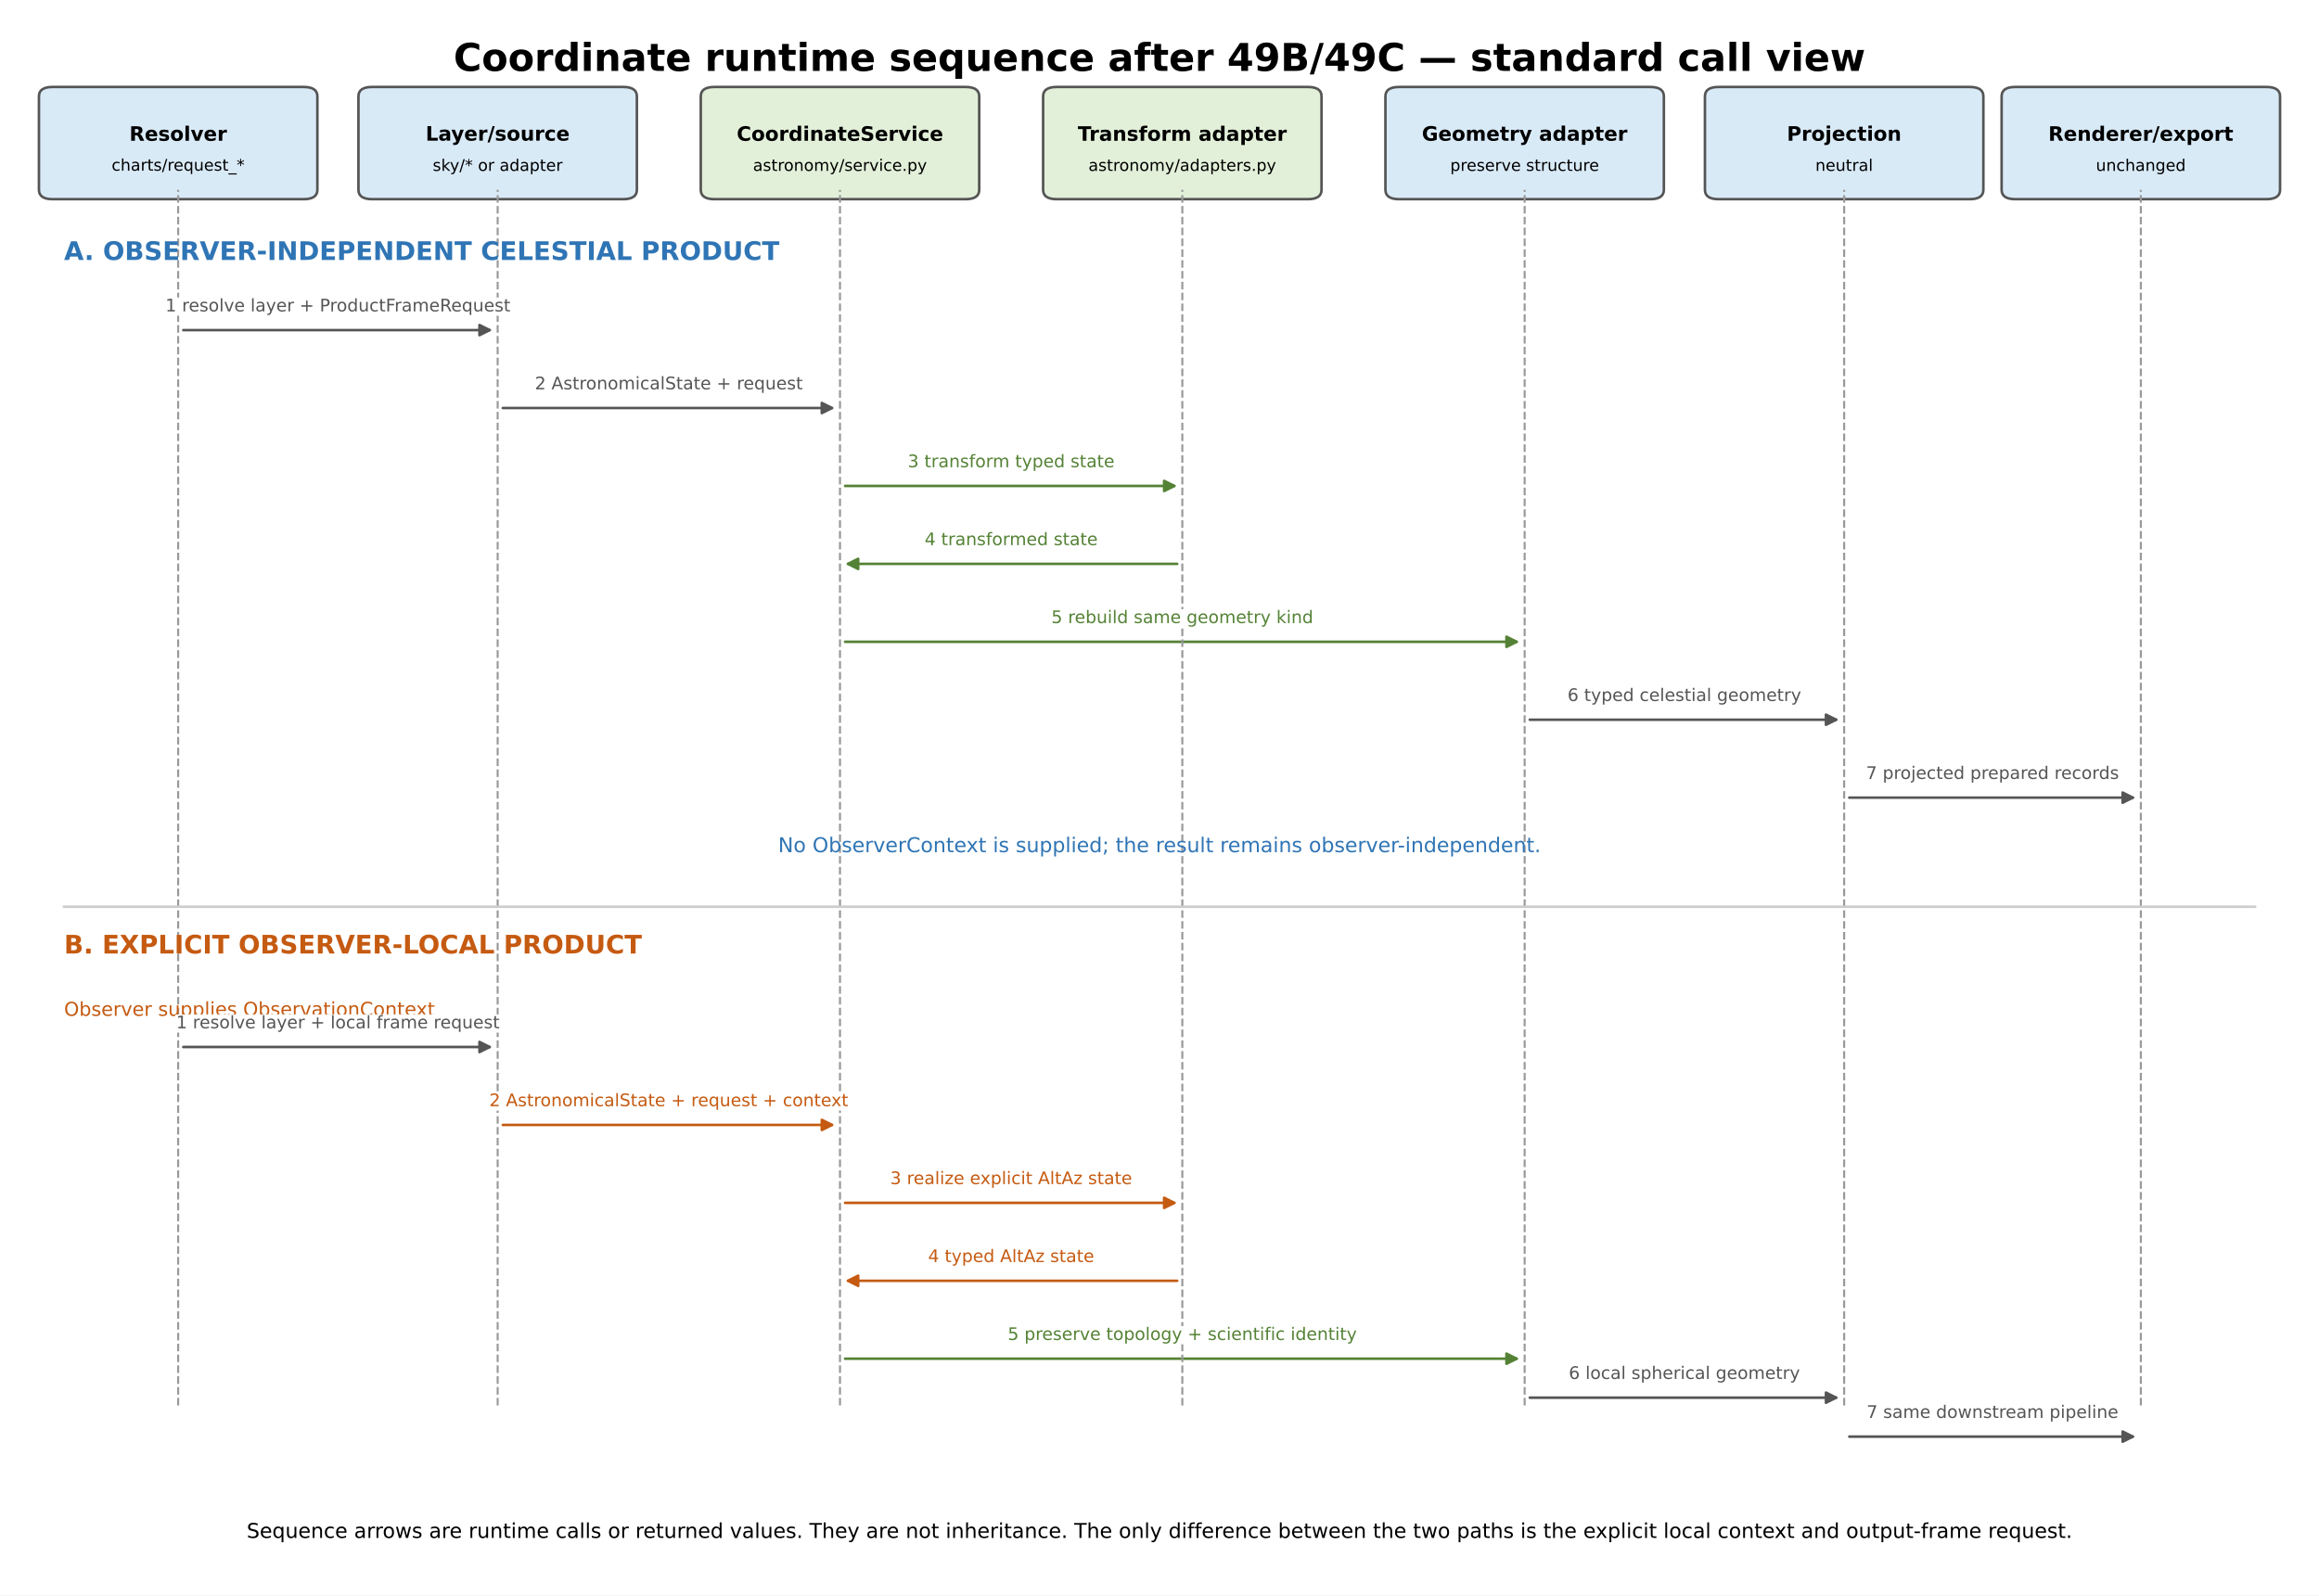
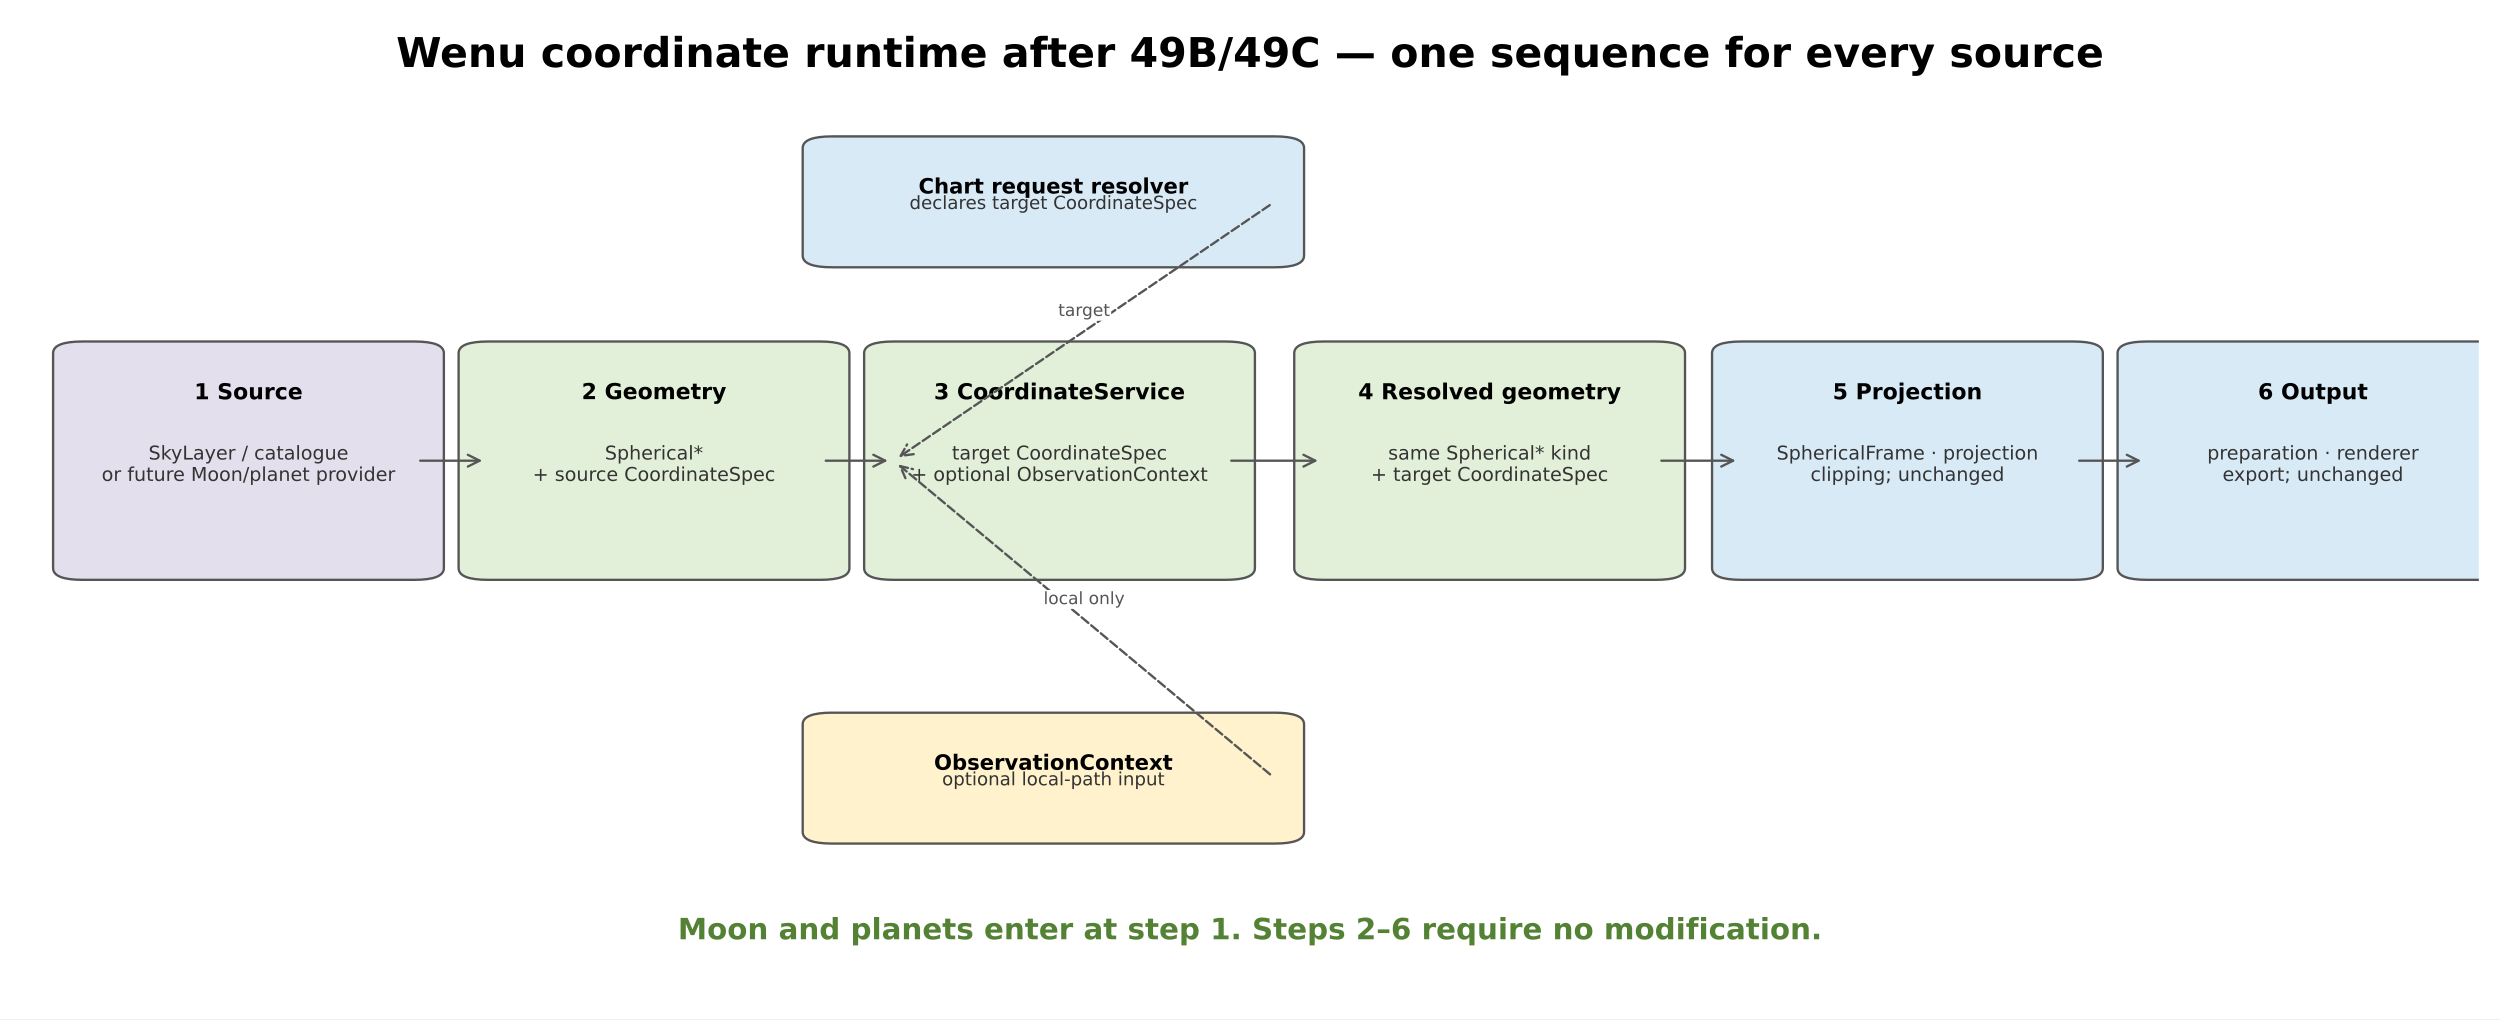
- <svg xmlns="http://www.w3.org/2000/svg" width="907.2pt" height="624.24pt" viewBox="0 0 907.2 624.24" version="1.1">
+ <svg xmlns="http://www.w3.org/2000/svg" width="851.4pt" height="347.04pt" viewBox="0 0 851.4 347.04" version="1.1">
  <defs>
    <style type="text/css">*{stroke-linejoin: round; stroke-linecap: butt}</style>
  </defs>
  <g id="figure_1">
    <g id="patch_1">
-       <path d="M 0 624.24 L 907.2 624.24 L 907.2 0 L 0 0 z " style="fill: #ffffff" />
+       <path d="M 0 347.04  L 851.4 347.04  L 851.4 -0  L 0 -0  z " style="fill: #ffffff" />
    </g>
    <g id="axes_1">
      <g id="patch_2">
-         <path d="M 20.592 77.941 L 118.8 77.941 Q 124.157 77.941 124.157 74.282 L 124.157 37.692 Q 124.157 34.033 118.8 34.033 L 20.592 34.033 Q 15.235 34.033 15.235 37.692 L 15.235 74.282 Q 15.235 77.941 20.592 77.941 z " clip-path="url(#p9a0c282b58)" style="fill: #d9eaf7; stroke: #555555; stroke-linejoin: miter" />
+         <path d="M 28.125 197.47  L 141.12 197.47  Q 151.164 197.47 151.164 193.478  L 151.164 120.298  Q 151.164 116.306 141.12 116.306  L 28.125 116.306  Q 18.081 116.306 18.081 120.298  L 18.081 193.478  Q 18.081 197.47 28.125 197.47  z " clip-path="url(#p1ac96042ca)" style="fill: #e4dfec; stroke: #555555; stroke-width: 0.8; stroke-linejoin: miter" />
      </g>
      <g id="patch_3">
-         <path d="M 145.584 77.941 L 243.792 77.941 Q 249.149 77.941 249.149 74.282 L 249.149 37.692 Q 249.149 34.033 243.792 34.033 L 145.584 34.033 Q 140.227 34.033 140.227 37.692 L 140.227 74.282 Q 140.227 77.941 145.584 77.941 z " clip-path="url(#p9a0c282b58)" style="fill: #d9eaf7; stroke: #555555; stroke-linejoin: miter" />
+         <path d="M 166.23 197.47  L 279.225 197.47  Q 289.269 197.47 289.269 193.478  L 289.269 120.298  Q 289.269 116.306 279.225 116.306  L 166.23 116.306  Q 156.186 116.306 156.186 120.298  L 156.186 193.478  Q 156.186 197.47 166.23 197.47  z " clip-path="url(#p1ac96042ca)" style="fill: #e2f0d9; stroke: #555555; stroke-width: 0.8; stroke-linejoin: miter" />
      </g>
      <g id="patch_4">
-         <path d="M 279.504 77.941 L 377.712 77.941 Q 383.069 77.941 383.069 74.282 L 383.069 37.692 Q 383.069 34.033 377.712 34.033 L 279.504 34.033 Q 274.147 34.033 274.147 37.692 L 274.147 74.282 Q 274.147 77.941 279.504 77.941 z " clip-path="url(#p9a0c282b58)" style="fill: #e2f0d9; stroke: #555555; stroke-linejoin: miter" />
+         <path d="M 304.335 197.47  L 417.33 197.47  Q 427.374 197.47 427.374 193.478  L 427.374 120.298  Q 427.374 116.306 417.33 116.306  L 304.335 116.306  Q 294.291 116.306 294.291 120.298  L 294.291 193.478  Q 294.291 197.47 304.335 197.47  z " clip-path="url(#p1ac96042ca)" style="fill: #e2f0d9; stroke: #555555; stroke-width: 0.8; stroke-linejoin: miter" />
      </g>
      <g id="patch_5">
-         <path d="M 413.424 77.941 L 511.632 77.941 Q 516.989 77.941 516.989 74.282 L 516.989 37.692 Q 516.989 34.033 511.632 34.033 L 413.424 34.033 Q 408.067 34.033 408.067 37.692 L 408.067 74.282 Q 408.067 77.941 413.424 77.941 z " clip-path="url(#p9a0c282b58)" style="fill: #e2f0d9; stroke: #555555; stroke-linejoin: miter" />
+         <path d="M 450.81 197.47  L 563.805 197.47  Q 573.849 197.47 573.849 193.478  L 573.849 120.298  Q 573.849 116.306 563.805 116.306  L 450.81 116.306  Q 440.766 116.306 440.766 120.298  L 440.766 193.478  Q 440.766 197.47 450.81 197.47  z " clip-path="url(#p1ac96042ca)" style="fill: #e2f0d9; stroke: #555555; stroke-width: 0.8; stroke-linejoin: miter" />
      </g>
      <g id="patch_6">
-         <path d="M 547.344 77.941 L 645.552 77.941 Q 650.909 77.941 650.909 74.282 L 650.909 37.692 Q 650.909 34.033 645.552 34.033 L 547.344 34.033 Q 541.987 34.033 541.987 37.692 L 541.987 74.282 Q 541.987 77.941 547.344 77.941 z " clip-path="url(#p9a0c282b58)" style="fill: #d9eaf7; stroke: #555555; stroke-linejoin: miter" />
+         <path d="M 593.1 197.47  L 706.095 197.47  Q 716.139 197.47 716.139 193.478  L 716.139 120.298  Q 716.139 116.306 706.095 116.306  L 593.1 116.306  Q 583.056 116.306 583.056 120.298  L 583.056 193.478  Q 583.056 197.47 593.1 197.47  z " clip-path="url(#p1ac96042ca)" style="fill: #d9eaf7; stroke: #555555; stroke-width: 0.8; stroke-linejoin: miter" />
      </g>
      <g id="patch_7">
-         <path d="M 672.336 77.941 L 770.544 77.941 Q 775.901 77.941 775.901 74.282 L 775.901 37.692 Q 775.901 34.033 770.544 34.033 L 672.336 34.033 Q 666.979 34.033 666.979 37.692 L 666.979 74.282 Q 666.979 77.941 672.336 77.941 z " clip-path="url(#p9a0c282b58)" style="fill: #d9eaf7; stroke: #555555; stroke-linejoin: miter" />
+         <path d="M 731.205 197.47  L 844.2 197.47  Q 854.244 197.47 854.244 193.478  L 854.244 120.298  Q 854.244 116.306 844.2 116.306  L 731.205 116.306  Q 721.161 116.306 721.161 120.298  L 721.161 193.478  Q 721.161 197.47 731.205 197.47  z " clip-path="url(#p1ac96042ca)" style="fill: #d9eaf7; stroke: #555555; stroke-width: 0.8; stroke-linejoin: miter" />
      </g>
      <g id="patch_8">
-         <path d="M 788.4 77.941 L 886.608 77.941 Q 891.965 77.941 891.965 74.282 L 891.965 37.692 Q 891.965 34.033 886.608 34.033 L 788.4 34.033 Q 783.043 34.033 783.043 37.692 L 783.043 74.282 Q 783.043 77.941 788.4 77.941 z " clip-path="url(#p9a0c282b58)" style="fill: #d9eaf7; stroke: #555555; stroke-linejoin: miter" />
+         <path d="M 283.41 91.025  L 434.07 91.025  Q 444.114 91.025 444.114 87.034  L 444.114 50.443  Q 444.114 46.452 434.07 46.452  L 283.41 46.452  Q 273.366 46.452 273.366 50.443  L 273.366 87.034  Q 273.366 91.025 283.41 91.025  z " clip-path="url(#p1ac96042ca)" style="fill: #d9eaf7; stroke: #555555; stroke-width: 0.8; stroke-linejoin: miter" />
      </g>
      <g id="patch_9">
-         <path d="M 71.699 129.168 Q 132.193 129.168 191.569 129.168 " clip-path="url(#p9a0c282b58)" style="fill: none; stroke: #555555; stroke-linecap: round" />
-         <path d="M 187.569 127.168 L 191.569 129.168 L 187.569 131.168 z " clip-path="url(#p9a0c282b58)" style="fill: #555555; stroke: #555555; stroke-linecap: round" />
+         <path d="M 283.41 287.283  L 434.07 287.283  Q 444.114 287.283 444.114 283.291  L 444.114 246.701  Q 444.114 242.709 434.07 242.709  L 283.41 242.709  Q 273.366 242.709 273.366 246.701  L 273.366 283.291  Q 273.366 287.283 283.41 287.283  z " clip-path="url(#p1ac96042ca)" style="fill: #fff2cc; stroke: #555555; stroke-width: 0.8; stroke-linejoin: miter" />
+       </g>
+       <g id="text_1">
+         <text style="font-weight: 700; font-size: 14px; font-family: 'DejaVu Sans', 'Bitstream Vera Sans', 'Computer Modern Sans Serif', 'Lucida Grande', 'Verdana', 'Geneva', 'Lucid', 'Arial', 'Helvetica', 'Avant Garde', sans-serif; text-anchor: middle" x="425.7" y="22.827" transform="rotate(-0 425.7 22.82741)">Wenu coordinate runtime after 49B/49C — one sequence for every source</text>
+       </g>
+       <g id="text_2">
+         <text style="font-weight: 700; font-size: 7.5px; font-family: 'DejaVu Sans', 'Bitstream Vera Sans', 'Computer Modern Sans Serif', 'Lucida Grande', 'Verdana', 'Geneva', 'Lucid', 'Arial', 'Helvetica', 'Avant Garde', sans-serif; text-anchor: middle" x="84.623" y="135.976" transform="rotate(-0 84.6225 135.9756)">1  Source</text>
+       </g>
+       <g id="text_3">
+         <text style="font-size: 6.5px; font-family: 'DejaVu Sans', 'Bitstream Vera Sans', 'Computer Modern Sans Serif', 'Lucida Grande', 'Verdana', 'Geneva', 'Lucid', 'Arial', 'Helvetica', 'Avant Garde', sans-serif; fill: #333333" transform="translate(50.59043 156.5059)">SkyLayer / catalogue</text>
+         <text style="font-size: 6.5px; font-family: 'DejaVu Sans', 'Bitstream Vera Sans', 'Computer Modern Sans Serif', 'Lucida Grande', 'Verdana', 'Geneva', 'Lucid', 'Arial', 'Helvetica', 'Avant Garde', sans-serif; fill: #333333" transform="translate(34.63141 163.7845)">or future Moon/planet provider</text>
+       </g>
+       <g id="text_4">
+         <text style="font-weight: 700; font-size: 7.5px; font-family: 'DejaVu Sans', 'Bitstream Vera Sans', 'Computer Modern Sans Serif', 'Lucida Grande', 'Verdana', 'Geneva', 'Lucid', 'Arial', 'Helvetica', 'Avant Garde', sans-serif; text-anchor: middle" x="222.727" y="135.917" transform="rotate(-0 222.7275 135.917)">2  Geometry</text>
+       </g>
+       <g id="text_5">
+         <text style="font-size: 6.5px; font-family: 'DejaVu Sans', 'Bitstream Vera Sans', 'Computer Modern Sans Serif', 'Lucida Grande', 'Verdana', 'Geneva', 'Lucid', 'Arial', 'Helvetica', 'Avant Garde', sans-serif; fill: #333333" transform="translate(205.9961 156.5059)">Spherical*</text>
+         <text style="font-size: 6.5px; font-family: 'DejaVu Sans', 'Bitstream Vera Sans', 'Computer Modern Sans Serif', 'Lucida Grande', 'Verdana', 'Geneva', 'Lucid', 'Arial', 'Helvetica', 'Avant Garde', sans-serif; fill: #333333" transform="translate(181.417 163.7845)">+ source CoordinateSpec</text>
+       </g>
+       <g id="text_6">
+         <text style="font-weight: 700; font-size: 7.5px; font-family: 'DejaVu Sans', 'Bitstream Vera Sans', 'Computer Modern Sans Serif', 'Lucida Grande', 'Verdana', 'Geneva', 'Lucid', 'Arial', 'Helvetica', 'Avant Garde', sans-serif; text-anchor: middle" x="360.832" y="135.976" transform="rotate(-0 360.8325 135.9756)">3  CoordinateService</text>
+       </g>
+       <g id="text_7">
+         <text style="font-size: 6.5px; font-family: 'DejaVu Sans', 'Bitstream Vera Sans', 'Computer Modern Sans Serif', 'Lucida Grande', 'Verdana', 'Geneva', 'Lucid', 'Arial', 'Helvetica', 'Avant Garde', sans-serif; fill: #333333" transform="translate(324.1872 156.5059)">target CoordinateSpec</text>
+         <text style="font-size: 6.5px; font-family: 'DejaVu Sans', 'Bitstream Vera Sans', 'Computer Modern Sans Serif', 'Lucida Grande', 'Verdana', 'Geneva', 'Lucid', 'Arial', 'Helvetica', 'Avant Garde', sans-serif; fill: #333333" transform="translate(310.3483 163.7845)">+ optional ObservationContext</text>
+       </g>
+       <g id="text_8">
+         <text style="font-weight: 700; font-size: 7.5px; font-family: 'DejaVu Sans', 'Bitstream Vera Sans', 'Computer Modern Sans Serif', 'Lucida Grande', 'Verdana', 'Geneva', 'Lucid', 'Arial', 'Helvetica', 'Avant Garde', sans-serif; text-anchor: middle" x="507.308" y="135.976" transform="rotate(-0 507.3075 135.9756)">4  Resolved geometry</text>
+       </g>
+       <g id="text_9">
+         <text style="font-size: 6.5px; font-family: 'DejaVu Sans', 'Bitstream Vera Sans', 'Computer Modern Sans Serif', 'Lucida Grande', 'Verdana', 'Geneva', 'Lucid', 'Arial', 'Helvetica', 'Avant Garde', sans-serif; fill: #333333" transform="translate(472.7524 156.5059)">same Spherical* kind</text>
+         <text style="font-size: 6.5px; font-family: 'DejaVu Sans', 'Bitstream Vera Sans', 'Computer Modern Sans Serif', 'Lucida Grande', 'Verdana', 'Geneva', 'Lucid', 'Arial', 'Helvetica', 'Avant Garde', sans-serif; fill: #333333" transform="translate(466.9059 163.7845)">+ target CoordinateSpec</text>
+       </g>
+       <g id="text_10">
+         <text style="font-weight: 700; font-size: 7.5px; font-family: 'DejaVu Sans', 'Bitstream Vera Sans', 'Computer Modern Sans Serif', 'Lucida Grande', 'Verdana', 'Geneva', 'Lucid', 'Arial', 'Helvetica', 'Avant Garde', sans-serif; text-anchor: middle" x="649.597" y="135.976" transform="rotate(-0 649.5975 135.9756)">5  Projection</text>
+       </g>
+       <g id="text_11">
+         <text style="font-size: 6.5px; font-family: 'DejaVu Sans', 'Bitstream Vera Sans', 'Computer Modern Sans Serif', 'Lucida Grande', 'Verdana', 'Geneva', 'Lucid', 'Arial', 'Helvetica', 'Avant Garde', sans-serif; fill: #333333" transform="translate(605.0359 156.5059)">SphericalFrame · projection</text>
+         <text style="font-size: 6.5px; font-family: 'DejaVu Sans', 'Bitstream Vera Sans', 'Computer Modern Sans Serif', 'Lucida Grande', 'Verdana', 'Geneva', 'Lucid', 'Arial', 'Helvetica', 'Avant Garde', sans-serif; fill: #333333" transform="translate(616.5811 163.7845)">clipping; unchanged</text>
+       </g>
+       <g id="text_12">
+         <text style="font-weight: 700; font-size: 7.5px; font-family: 'DejaVu Sans', 'Bitstream Vera Sans', 'Computer Modern Sans Serif', 'Lucida Grande', 'Verdana', 'Geneva', 'Lucid', 'Arial', 'Helvetica', 'Avant Garde', sans-serif; text-anchor: middle" x="787.702" y="135.976" transform="rotate(-0 787.7025 135.9756)">6  Output</text>
+       </g>
+       <g id="text_13">
+         <text style="font-size: 6.5px; font-family: 'DejaVu Sans', 'Bitstream Vera Sans', 'Computer Modern Sans Serif', 'Lucida Grande', 'Verdana', 'Geneva', 'Lucid', 'Arial', 'Helvetica', 'Avant Garde', sans-serif; fill: #333333" transform="translate(751.6859 156.5059)">preparation · renderer</text>
+         <text style="font-size: 6.5px; font-family: 'DejaVu Sans', 'Bitstream Vera Sans', 'Computer Modern Sans Serif', 'Lucida Grande', 'Verdana', 'Geneva', 'Lucid', 'Arial', 'Helvetica', 'Avant Garde', sans-serif; fill: #333333" transform="translate(756.9027 163.7845)">export; unchanged</text>
      </g>
      <g id="patch_10">
-         <path d="M 196.687 159.66 Q 261.647 159.66 325.489 159.66 " clip-path="url(#p9a0c282b58)" style="fill: none; stroke: #555555; stroke-linecap: round" />
-         <path d="M 321.489 157.66 L 325.489 159.66 L 321.489 161.66 z " clip-path="url(#p9a0c282b58)" style="fill: #555555; stroke: #555555; stroke-linecap: round" />
+         <path d="M 143.122 156.888  Q 153.676 156.888 163.336 156.888  " style="fill: none; stroke: #555555; stroke-width: 0.8; stroke-linecap: round" />
+         <path d="M 159.336 154.888  L 163.336 156.888  L 159.336 158.888  " style="fill: none; stroke: #555555; stroke-width: 0.8; stroke-linecap: round" />
      </g>
      <g id="patch_11">
-         <path d="M 330.607 190.152 Q 395.567 190.152 459.409 190.152 " clip-path="url(#p9a0c282b58)" style="fill: none; stroke: #548235; stroke-linecap: round" />
-         <path d="M 455.409 188.152 L 459.409 190.152 L 455.409 192.152 z " clip-path="url(#p9a0c282b58)" style="fill: #548235; stroke: #548235; stroke-linecap: round" />
+         <path d="M 281.227 156.888  Q 291.781 156.888 301.441 156.888  " style="fill: none; stroke: #555555; stroke-width: 0.8; stroke-linecap: round" />
+         <path d="M 297.441 154.888  L 301.441 156.888  L 297.441 158.888  " style="fill: none; stroke: #555555; stroke-width: 0.8; stroke-linecap: round" />
      </g>
      <g id="patch_12">
-         <path d="M 460.529 220.644 Q 395.569 220.644 331.727 220.644 " clip-path="url(#p9a0c282b58)" style="fill: none; stroke: #548235; stroke-linecap: round" />
-         <path d="M 335.727 222.644 L 331.727 220.644 L 335.727 218.644 z " clip-path="url(#p9a0c282b58)" style="fill: #548235; stroke: #548235; stroke-linecap: round" />
+         <path d="M 419.329 156.888  Q 434.068 156.888 447.913 156.888  " style="fill: none; stroke: #555555; stroke-width: 0.8; stroke-linecap: round" />
+         <path d="M 443.913 154.888  L 447.913 156.888  L 443.913 158.888  " style="fill: none; stroke: #555555; stroke-width: 0.8; stroke-linecap: round" />
      </g>
      <g id="patch_13">
-         <path d="M 330.607 251.136 Q 462.527 251.136 593.33 251.136 " clip-path="url(#p9a0c282b58)" style="fill: none; stroke: #548235; stroke-linecap: round" />
-         <path d="M 589.33 249.136 L 593.33 251.136 L 589.33 253.136 z " clip-path="url(#p9a0c282b58)" style="fill: #548235; stroke: #548235; stroke-linecap: round" />
+         <path d="M 565.804 156.888  Q 578.451 156.888 590.203 156.888  " style="fill: none; stroke: #555555; stroke-width: 0.8; stroke-linecap: round" />
+         <path d="M 586.203 154.888  L 590.203 156.888  L 586.203 158.888  " style="fill: none; stroke: #555555; stroke-width: 0.8; stroke-linecap: round" />
      </g>
      <g id="patch_14">
-         <path d="M 598.451 281.628 Q 658.945 281.628 718.321 281.628 " clip-path="url(#p9a0c282b58)" style="fill: none; stroke: #555555; stroke-linecap: round" />
-         <path d="M 714.321 279.628 L 718.321 281.628 L 714.321 283.628 z " clip-path="url(#p9a0c282b58)" style="fill: #555555; stroke: #555555; stroke-linecap: round" />
+         <path d="M 708.097 156.888  Q 718.651 156.888 728.311 156.888  " style="fill: none; stroke: #555555; stroke-width: 0.8; stroke-linecap: round" />
+         <path d="M 724.311 154.888  L 728.311 156.888  L 724.311 158.888  " style="fill: none; stroke: #555555; stroke-width: 0.8; stroke-linecap: round" />
+       </g>
+       <g id="text_14">
+         <text style="font-weight: 700; font-size: 7.2px; font-family: 'DejaVu Sans', 'Bitstream Vera Sans', 'Computer Modern Sans Serif', 'Lucida Grande', 'Verdana', 'Geneva', 'Lucid', 'Arial', 'Helvetica', 'Avant Garde', sans-serif; text-anchor: middle" x="358.74" y="65.893" transform="rotate(-0 358.74 65.89328)">Chart request resolver</text>
+       </g>
+       <g id="text_15">
+         <text style="font-size: 6.2px; font-family: 'DejaVu Sans', 'Bitstream Vera Sans', 'Computer Modern Sans Serif', 'Lucida Grande', 'Verdana', 'Geneva', 'Lucid', 'Arial', 'Helvetica', 'Avant Garde', sans-serif; text-anchor: middle; fill: #333333" x="358.74" y="71.181" transform="rotate(-0 358.74 71.18102)">declares target CoordinateSpec</text>
+       </g>
+       <g id="text_16">
+         <text style="font-weight: 700; font-size: 7.2px; font-family: 'DejaVu Sans', 'Bitstream Vera Sans', 'Computer Modern Sans Serif', 'Lucida Grande', 'Verdana', 'Geneva', 'Lucid', 'Arial', 'Helvetica', 'Avant Garde', sans-serif; text-anchor: middle" x="358.74" y="262.151" transform="rotate(-0 358.74 262.1509)">ObservationContext</text>
+       </g>
+       <g id="text_17">
+         <text style="font-size: 6.2px; font-family: 'DejaVu Sans', 'Bitstream Vera Sans', 'Computer Modern Sans Serif', 'Lucida Grande', 'Verdana', 'Geneva', 'Lucid', 'Arial', 'Helvetica', 'Avant Garde', sans-serif; text-anchor: middle; fill: #333333" x="358.74" y="267.439" transform="rotate(-0 358.74 267.4386)">optional local-path input</text>
      </g>
      <g id="patch_15">
-         <path d="M 723.441 312.12 Q 779.472 312.12 834.384 312.12 " clip-path="url(#p9a0c282b58)" style="fill: none; stroke: #555555; stroke-linecap: round" />
-         <path d="M 830.384 310.12 L 834.384 312.12 L 830.384 314.12 z " clip-path="url(#p9a0c282b58)" style="fill: #555555; stroke: #555555; stroke-linecap: round" />
+         <path d="M 432.419 69.86  Q 369.204 112.812 306.728 155.262  " style="fill: none; stroke-dasharray: 2.96,1.28; stroke-dashoffset: 0; stroke: #555555; stroke-width: 0.8; stroke-linecap: round" />
+         <path d="M 311.161 154.668  L 306.728 155.262  L 308.913 151.36  " style="fill: none; stroke-dasharray: 2.96,1.28; stroke-dashoffset: 0; stroke: #555555; stroke-width: 0.8; stroke-linecap: round" />
      </g>
-       <g id="patch_16">
-         <path d="M 71.699 409.694 Q 132.193 409.694 191.569 409.694 " clip-path="url(#p9a0c282b58)" style="fill: none; stroke: #555555; stroke-linecap: round" />
-         <path d="M 187.569 407.694 L 191.569 409.694 L 187.569 411.694 z " clip-path="url(#p9a0c282b58)" style="fill: #555555; stroke: #555555; stroke-linecap: round" />
+       <g id="text_18">
+         <g id="patch_16">
+           <path d="M 359.979 109.228  L 378.426 109.228  L 378.426 102.802  L 359.979 102.802  z " style="fill: #ffffff" />
+         </g>
+         <text style="font-size: 5.8px; font-family: 'DejaVu Sans', 'Bitstream Vera Sans', 'Computer Modern Sans Serif', 'Lucida Grande', 'Verdana', 'Geneva', 'Lucid', 'Arial', 'Helvetica', 'Avant Garde', sans-serif; text-anchor: middle; fill: #555555" x="369.202" y="107.615" transform="rotate(-0 369.2025 107.6153)">target</text>
      </g>
      <g id="patch_17">
-         <path d="M 196.687 440.186 Q 261.647 440.186 325.489 440.186 " clip-path="url(#p9a0c282b58)" style="fill: none; stroke: #c55a11; stroke-linecap: round" />
-         <path d="M 321.489 438.186 L 325.489 440.186 L 321.489 442.186 z " clip-path="url(#p9a0c282b58)" style="fill: #c55a11; stroke: #c55a11; stroke-linecap: round" />
-       </g>
-       <g id="patch_18">
-         <path d="M 330.607 470.678 Q 395.567 470.678 459.409 470.678 " clip-path="url(#p9a0c282b58)" style="fill: none; stroke: #c55a11; stroke-linecap: round" />
-         <path d="M 455.409 468.678 L 459.409 470.678 L 455.409 472.678 z " clip-path="url(#p9a0c282b58)" style="fill: #c55a11; stroke: #c55a11; stroke-linecap: round" />
-       </g>
-       <g id="patch_19">
-         <path d="M 460.529 501.17 Q 395.569 501.17 331.727 501.17 " clip-path="url(#p9a0c282b58)" style="fill: none; stroke: #c55a11; stroke-linecap: round" />
-         <path d="M 335.727 503.17 L 331.727 501.17 L 335.727 499.17 z " clip-path="url(#p9a0c282b58)" style="fill: #c55a11; stroke: #c55a11; stroke-linecap: round" />
-       </g>
-       <g id="patch_20">
-         <path d="M 330.607 531.662 Q 462.527 531.662 593.33 531.662 " clip-path="url(#p9a0c282b58)" style="fill: none; stroke: #548235; stroke-linecap: round" />
-         <path d="M 589.33 529.662 L 593.33 531.662 L 589.33 533.662 z " clip-path="url(#p9a0c282b58)" style="fill: #548235; stroke: #548235; stroke-linecap: round" />
-       </g>
-       <g id="patch_21">
-         <path d="M 598.451 546.908 Q 658.945 546.908 718.321 546.908 " clip-path="url(#p9a0c282b58)" style="fill: none; stroke: #555555; stroke-linecap: round" />
-         <path d="M 714.321 544.908 L 718.321 546.908 L 714.321 548.908 z " clip-path="url(#p9a0c282b58)" style="fill: #555555; stroke: #555555; stroke-linecap: round" />
-       </g>
-       <g id="patch_22">
-         <path d="M 723.441 562.154 Q 779.472 562.154 834.384 562.154 " clip-path="url(#p9a0c282b58)" style="fill: none; stroke: #555555; stroke-linecap: round" />
-         <path d="M 830.384 560.154 L 834.384 562.154 L 830.384 564.154 z " clip-path="url(#p9a0c282b58)" style="fill: #555555; stroke: #555555; stroke-linecap: round" />
-       </g>
-       <g id="line2d_1">
-         <path d="M 69.696 549.958 L 69.696 74.282 " clip-path="url(#p9a0c282b58)" style="fill: none; stroke-dasharray: 2.96,1.28; stroke-dashoffset: 0; stroke: #999999; stroke-width: 0.8" />
-       </g>
-       <g id="line2d_2">
-         <path d="M 194.688 549.958 L 194.688 74.282 " clip-path="url(#p9a0c282b58)" style="fill: none; stroke-dasharray: 2.96,1.28; stroke-dashoffset: 0; stroke: #999999; stroke-width: 0.8" />
-       </g>
-       <g id="line2d_3">
-         <path d="M 328.608 549.958 L 328.608 74.282 " clip-path="url(#p9a0c282b58)" style="fill: none; stroke-dasharray: 2.96,1.28; stroke-dashoffset: 0; stroke: #999999; stroke-width: 0.8" />
-       </g>
-       <g id="line2d_4">
-         <path d="M 462.528 549.958 L 462.528 74.282 " clip-path="url(#p9a0c282b58)" style="fill: none; stroke-dasharray: 2.96,1.28; stroke-dashoffset: 0; stroke: #999999; stroke-width: 0.8" />
-       </g>
-       <g id="line2d_5">
-         <path d="M 596.448 549.958 L 596.448 74.282 " clip-path="url(#p9a0c282b58)" style="fill: none; stroke-dasharray: 2.96,1.28; stroke-dashoffset: 0; stroke: #999999; stroke-width: 0.8" />
-       </g>
-       <g id="line2d_6">
-         <path d="M 721.44 549.958 L 721.44 74.282 " clip-path="url(#p9a0c282b58)" style="fill: none; stroke-dasharray: 2.96,1.28; stroke-dashoffset: 0; stroke: #999999; stroke-width: 0.8" />
-       </g>
-       <g id="line2d_7">
-         <path d="M 837.504 549.958 L 837.504 74.282 " clip-path="url(#p9a0c282b58)" style="fill: none; stroke-dasharray: 2.96,1.28; stroke-dashoffset: 0; stroke: #999999; stroke-width: 0.8" />
-       </g>
-       <g id="line2d_8">
-         <path d="M 25.056 354.809 L 882.144 354.809 " clip-path="url(#p9a0c282b58)" style="fill: none; stroke: #cccccc; stroke-linecap: square" />
-       </g>
-       <g id="text_1">
-         <text style="font-weight: 700; font-size: 15px; font-family: 'DejaVu Sans', 'Bitstream Vera Sans', 'Computer Modern Sans Serif', 'Lucida Grande', 'Verdana', 'Geneva', 'Lucid', 'Arial', 'Helvetica', 'Avant Garde', sans-serif; text-anchor: middle" x="453.6" y="27.745" transform="rotate(-0 453.6 27.74526)">Coordinate runtime sequence after 49B/49C — standard call view</text>
-       </g>
-       <g id="text_2">
-         <text style="font-weight: 700; font-size: 7.8px; font-family: 'DejaVu Sans', 'Bitstream Vera Sans', 'Computer Modern Sans Serif', 'Lucida Grande', 'Verdana', 'Geneva', 'Lucid', 'Arial', 'Helvetica', 'Avant Garde', sans-serif; text-anchor: middle" x="69.696" y="55.09" transform="rotate(-0 69.696 55.09031)">Resolver</text>
-       </g>
-       <g id="text_3">
-         <text style="font-size: 6.3px; font-family: 'DejaVu Sans', 'Bitstream Vera Sans', 'Computer Modern Sans Serif', 'Lucida Grande', 'Verdana', 'Geneva', 'Lucid', 'Arial', 'Helvetica', 'Avant Garde', sans-serif; text-anchor: middle" x="69.696" y="66.786" transform="rotate(-0 69.696 66.7856)">charts/request_*</text>
-       </g>
-       <g id="text_4">
-         <text style="font-weight: 700; font-size: 7.8px; font-family: 'DejaVu Sans', 'Bitstream Vera Sans', 'Computer Modern Sans Serif', 'Lucida Grande', 'Verdana', 'Geneva', 'Lucid', 'Arial', 'Helvetica', 'Avant Garde', sans-serif; text-anchor: middle" x="194.688" y="55.029" transform="rotate(-0 194.688 55.02938)">Layer/source</text>
-       </g>
-       <g id="text_5">
-         <text style="font-size: 6.3px; font-family: 'DejaVu Sans', 'Bitstream Vera Sans', 'Computer Modern Sans Serif', 'Lucida Grande', 'Verdana', 'Geneva', 'Lucid', 'Arial', 'Helvetica', 'Avant Garde', sans-serif; text-anchor: middle" x="194.688" y="66.873" transform="rotate(-0 194.688 66.87321)">sky/* or adapter</text>
-       </g>
-       <g id="text_6">
-         <text style="font-weight: 700; font-size: 7.8px; font-family: 'DejaVu Sans', 'Bitstream Vera Sans', 'Computer Modern Sans Serif', 'Lucida Grande', 'Verdana', 'Geneva', 'Lucid', 'Arial', 'Helvetica', 'Avant Garde', sans-serif; text-anchor: middle" x="328.608" y="55.09" transform="rotate(-0 328.608 55.09031)">CoordinateService</text>
-       </g>
-       <g id="text_7">
-         <text style="font-size: 6.3px; font-family: 'DejaVu Sans', 'Bitstream Vera Sans', 'Computer Modern Sans Serif', 'Lucida Grande', 'Verdana', 'Geneva', 'Lucid', 'Arial', 'Helvetica', 'Avant Garde', sans-serif; text-anchor: middle" x="328.608" y="66.873" transform="rotate(-0 328.608 66.87321)">astronomy/service.py</text>
-       </g>
-       <g id="text_8">
-         <text style="font-weight: 700; font-size: 7.8px; font-family: 'DejaVu Sans', 'Bitstream Vera Sans', 'Computer Modern Sans Serif', 'Lucida Grande', 'Verdana', 'Geneva', 'Lucid', 'Arial', 'Helvetica', 'Avant Garde', sans-serif; text-anchor: middle" x="462.528" y="55.09" transform="rotate(-0 462.528 55.09031)">Transform adapter</text>
-       </g>
-       <g id="text_9">
-         <text style="font-size: 6.3px; font-family: 'DejaVu Sans', 'Bitstream Vera Sans', 'Computer Modern Sans Serif', 'Lucida Grande', 'Verdana', 'Geneva', 'Lucid', 'Arial', 'Helvetica', 'Avant Garde', sans-serif; text-anchor: middle" x="462.528" y="66.873" transform="rotate(-0 462.528 66.87321)">astronomy/adapters.py</text>
-       </g>
-       <g id="text_10">
-         <text style="font-weight: 700; font-size: 7.8px; font-family: 'DejaVu Sans', 'Bitstream Vera Sans', 'Computer Modern Sans Serif', 'Lucida Grande', 'Verdana', 'Geneva', 'Lucid', 'Arial', 'Helvetica', 'Avant Garde', sans-serif; text-anchor: middle" x="596.448" y="55.06" transform="rotate(-0 596.448 55.05984)">Geometry adapter</text>
-       </g>
-       <g id="text_11">
-         <text style="font-size: 6.3px; font-family: 'DejaVu Sans', 'Bitstream Vera Sans', 'Computer Modern Sans Serif', 'Lucida Grande', 'Verdana', 'Geneva', 'Lucid', 'Arial', 'Helvetica', 'Avant Garde', sans-serif; text-anchor: middle" x="596.448" y="66.873" transform="rotate(-0 596.448 66.87321)">preserve structure</text>
-       </g>
-       <g id="text_12">
-         <text style="font-weight: 700; font-size: 7.8px; font-family: 'DejaVu Sans', 'Bitstream Vera Sans', 'Computer Modern Sans Serif', 'Lucida Grande', 'Verdana', 'Geneva', 'Lucid', 'Arial', 'Helvetica', 'Avant Garde', sans-serif; text-anchor: middle" x="721.44" y="55.06" transform="rotate(-0 721.44 55.05984)">Projection</text>
-       </g>
-       <g id="text_13">
-         <text style="font-size: 6.3px; font-family: 'DejaVu Sans', 'Bitstream Vera Sans', 'Computer Modern Sans Serif', 'Lucida Grande', 'Verdana', 'Geneva', 'Lucid', 'Arial', 'Helvetica', 'Avant Garde', sans-serif; text-anchor: middle" x="721.44" y="66.873" transform="rotate(-0 721.44 66.87321)">neutral</text>
-       </g>
-       <g id="text_14">
-         <text style="font-weight: 700; font-size: 7.8px; font-family: 'DejaVu Sans', 'Bitstream Vera Sans', 'Computer Modern Sans Serif', 'Lucida Grande', 'Verdana', 'Geneva', 'Lucid', 'Arial', 'Helvetica', 'Avant Garde', sans-serif; text-anchor: middle" x="837.504" y="55.09" transform="rotate(-0 837.504 55.09031)">Renderer/export</text>
-       </g>
-       <g id="text_15">
-         <text style="font-size: 6.3px; font-family: 'DejaVu Sans', 'Bitstream Vera Sans', 'Computer Modern Sans Serif', 'Lucida Grande', 'Verdana', 'Geneva', 'Lucid', 'Arial', 'Helvetica', 'Avant Garde', sans-serif; text-anchor: middle" x="837.504" y="66.873" transform="rotate(-0 837.504 66.87321)">unchanged</text>
-       </g>
-       <g id="text_16">
-         <text style="font-weight: 700; font-size: 10px; font-family: 'DejaVu Sans', 'Bitstream Vera Sans', 'Computer Modern Sans Serif', 'Lucida Grande', 'Verdana', 'Geneva', 'Lucid', 'Arial', 'Helvetica', 'Avant Garde', sans-serif; text-anchor: start; fill: #2f75b5" x="25.056" y="101.725" transform="rotate(-0 25.056 101.7252)">A. OBSERVER-INDEPENDENT CELESTIAL PRODUCT</text>
-       </g>
-       <g id="text_17">
-         <g id="patch_23">
-           <path d="M 64.428 123.536 L 199.956 123.536 L 199.956 116.411 L 64.428 116.411 z " style="fill: #ffffff" />
-         </g>
-         <text style="font-size: 6.8px; font-family: 'DejaVu Sans', 'Bitstream Vera Sans', 'Computer Modern Sans Serif', 'Lucida Grande', 'Verdana', 'Geneva', 'Lucid', 'Arial', 'Helvetica', 'Avant Garde', sans-serif; text-anchor: middle; fill: #555555" x="132.192" y="121.85" transform="rotate(-0 132.192 121.8499)">1 resolve layer + ProductFrameRequest</text>
-       </g>
-       <g id="text_18">
-         <g id="patch_24">
-           <path d="M 208.979 154.028 L 314.317 154.028 L 314.317 146.903 L 208.979 146.903 z " style="fill: #ffffff" />
-         </g>
-         <text style="font-size: 6.8px; font-family: 'DejaVu Sans', 'Bitstream Vera Sans', 'Computer Modern Sans Serif', 'Lucida Grande', 'Verdana', 'Geneva', 'Lucid', 'Arial', 'Helvetica', 'Avant Garde', sans-serif; text-anchor: middle; fill: #555555" x="261.648" y="152.342" transform="rotate(-0 261.648 152.3419)">2 AstronomicalState + request</text>
+         <path d="M 432.532 263.714  Q 369.201 210.941 306.558 158.74  " style="fill: none; stroke-dasharray: 2.96,1.28; stroke-dashoffset: 0; stroke: #555555; stroke-width: 0.8; stroke-linecap: round" />
+         <path d="M 308.35 162.837  L 306.558 158.74  L 310.911 159.764  " style="fill: none; stroke-dasharray: 2.96,1.28; stroke-dashoffset: 0; stroke: #555555; stroke-width: 0.8; stroke-linecap: round" />
      </g>
      <g id="text_19">
-         <g id="patch_25">
-           <path d="M 354.857 184.52 L 436.279 184.52 L 436.279 177.395 L 354.857 177.395 z " style="fill: #ffffff" />
+         <g id="patch_18">
+           <path d="M 354.983 207.356  L 383.422 207.356  L 383.422 200.931  L 354.983 200.931  z " style="fill: #ffffff" />
        </g>
-         <text style="font-size: 6.8px; font-family: 'DejaVu Sans', 'Bitstream Vera Sans', 'Computer Modern Sans Serif', 'Lucida Grande', 'Verdana', 'Geneva', 'Lucid', 'Arial', 'Helvetica', 'Avant Garde', sans-serif; text-anchor: middle; fill: #548235" x="395.568" y="182.834" transform="rotate(-0 395.568 182.8339)">3 transform typed state</text>
+         <text style="font-size: 5.8px; font-family: 'DejaVu Sans', 'Bitstream Vera Sans', 'Computer Modern Sans Serif', 'Lucida Grande', 'Verdana', 'Geneva', 'Lucid', 'Arial', 'Helvetica', 'Avant Garde', sans-serif; text-anchor: middle; fill: #555555" x="369.202" y="205.744" transform="rotate(-0 369.2025 205.7441)">local only</text>
      </g>
      <g id="text_20">
-         <g id="patch_26">
-           <path d="M 361.441 215.012 L 429.695 215.012 L 429.695 207.887 L 361.441 207.887 z " style="fill: #ffffff" />
-         </g>
-         <text style="font-size: 6.8px; font-family: 'DejaVu Sans', 'Bitstream Vera Sans', 'Computer Modern Sans Serif', 'Lucida Grande', 'Verdana', 'Geneva', 'Lucid', 'Arial', 'Helvetica', 'Avant Garde', sans-serif; text-anchor: middle; fill: #548235" x="395.568" y="213.326" transform="rotate(-0 395.568 213.3259)">4 transformed state</text>
-       </g>
-       <g id="text_21">
-         <g id="patch_27">
-           <path d="M 411.033 245.504 L 514.023 245.504 L 514.023 238.379 L 411.033 238.379 z " style="fill: #ffffff" />
-         </g>
-         <text style="font-size: 6.8px; font-family: 'DejaVu Sans', 'Bitstream Vera Sans', 'Computer Modern Sans Serif', 'Lucida Grande', 'Verdana', 'Geneva', 'Lucid', 'Arial', 'Helvetica', 'Avant Garde', sans-serif; text-anchor: middle; fill: #548235" x="462.528" y="243.818" transform="rotate(-0 462.528 243.8179)">5 rebuild same geometry kind</text>
-       </g>
-       <g id="text_22">
-         <g id="patch_28">
-           <path d="M 612.96 275.996 L 704.928 275.996 L 704.928 268.871 L 612.96 268.871 z " style="fill: #ffffff" />
-         </g>
-         <text style="font-size: 6.8px; font-family: 'DejaVu Sans', 'Bitstream Vera Sans', 'Computer Modern Sans Serif', 'Lucida Grande', 'Verdana', 'Geneva', 'Lucid', 'Arial', 'Helvetica', 'Avant Garde', sans-serif; text-anchor: middle; fill: #555555" x="658.944" y="274.31" transform="rotate(-0 658.944 274.3099)">6 typed celestial geometry</text>
-       </g>
-       <g id="text_23">
-         <g id="patch_29">
-           <path d="M 729.729 306.488 L 829.215 306.488 L 829.215 299.363 L 729.729 299.363 z " style="fill: #ffffff" />
-         </g>
-         <text style="font-size: 6.8px; font-family: 'DejaVu Sans', 'Bitstream Vera Sans', 'Computer Modern Sans Serif', 'Lucida Grande', 'Verdana', 'Geneva', 'Lucid', 'Arial', 'Helvetica', 'Avant Garde', sans-serif; text-anchor: middle; fill: #555555" x="779.472" y="304.802" transform="rotate(-0 779.472 304.8019)">7 projected prepared records</text>
-       </g>
-       <g id="text_24">
-         <text style="font-size: 8px; font-family: 'DejaVu Sans', 'Bitstream Vera Sans', 'Computer Modern Sans Serif', 'Lucida Grande', 'Verdana', 'Geneva', 'Lucid', 'Arial', 'Helvetica', 'Avant Garde', sans-serif; text-anchor: middle; fill: #2f75b5" x="453.6" y="333.464" transform="rotate(-0 453.6 333.4644)">No ObserverContext is supplied; the result remains observer-independent.</text>
-       </g>
-       <g id="text_25">
-         <text style="font-weight: 700; font-size: 10px; font-family: 'DejaVu Sans', 'Bitstream Vera Sans', 'Computer Modern Sans Serif', 'Lucida Grande', 'Verdana', 'Geneva', 'Lucid', 'Arial', 'Helvetica', 'Avant Garde', sans-serif; text-anchor: start; fill: #c55a11" x="25.056" y="373.104" transform="rotate(-0 25.056 373.104)">B. EXPLICIT OBSERVER-LOCAL PRODUCT</text>
-       </g>
-       <g id="text_26">
-         <text style="font-size: 7.5px; font-family: 'DejaVu Sans', 'Bitstream Vera Sans', 'Computer Modern Sans Serif', 'Lucida Grande', 'Verdana', 'Geneva', 'Lucid', 'Arial', 'Helvetica', 'Avant Garde', sans-serif; text-anchor: start; fill: #c55a11" x="25.056" y="397.498" transform="rotate(-0 25.056 397.4976)">Observer supplies ObservationContext</text>
-       </g>
-       <g id="text_27">
-         <g id="patch_30">
-           <path d="M 68.653 404.063 L 195.731 404.063 L 195.731 396.937 L 68.653 396.937 z " style="fill: #ffffff" />
-         </g>
-         <text style="font-size: 6.8px; font-family: 'DejaVu Sans', 'Bitstream Vera Sans', 'Computer Modern Sans Serif', 'Lucida Grande', 'Verdana', 'Geneva', 'Lucid', 'Arial', 'Helvetica', 'Avant Garde', sans-serif; text-anchor: middle; fill: #555555" x="132.192" y="402.376" transform="rotate(-0 132.192 402.3763)">1 resolve layer + local frame request</text>
-       </g>
-       <g id="text_28">
-         <g id="patch_31">
-           <path d="M 191.153 434.555 L 332.143 434.555 L 332.143 427.429 L 191.153 427.429 z " style="fill: #ffffff" />
-         </g>
-         <text style="font-size: 6.8px; font-family: 'DejaVu Sans', 'Bitstream Vera Sans', 'Computer Modern Sans Serif', 'Lucida Grande', 'Verdana', 'Geneva', 'Lucid', 'Arial', 'Helvetica', 'Avant Garde', sans-serif; text-anchor: middle; fill: #c55a11" x="261.648" y="432.868" transform="rotate(-0 261.648 432.8683)">2 AstronomicalState + request + context</text>
-       </g>
-       <g id="text_29">
-         <g id="patch_32">
-           <path d="M 347.982 465.047 L 443.154 465.047 L 443.154 457.921 L 347.982 457.921 z " style="fill: #ffffff" />
-         </g>
-         <text style="font-size: 6.8px; font-family: 'DejaVu Sans', 'Bitstream Vera Sans', 'Computer Modern Sans Serif', 'Lucida Grande', 'Verdana', 'Geneva', 'Lucid', 'Arial', 'Helvetica', 'Avant Garde', sans-serif; text-anchor: middle; fill: #c55a11" x="395.568" y="463.36" transform="rotate(-0 395.568 463.3603)">3 realize explicit AltAz state</text>
-       </g>
-       <g id="text_30">
-         <g id="patch_33">
-           <path d="M 362.811 495.539 L 428.325 495.539 L 428.325 488.413 L 362.811 488.413 z " style="fill: #ffffff" />
-         </g>
-         <text style="font-size: 6.8px; font-family: 'DejaVu Sans', 'Bitstream Vera Sans', 'Computer Modern Sans Serif', 'Lucida Grande', 'Verdana', 'Geneva', 'Lucid', 'Arial', 'Helvetica', 'Avant Garde', sans-serif; text-anchor: middle; fill: #c55a11" x="395.568" y="493.852" transform="rotate(-0 395.568 493.8523)">4 typed AltAz state</text>
-       </g>
-       <g id="text_31">
-         <g id="patch_34">
-           <path d="M 393.963 526.031 L 531.093 526.031 L 531.093 518.905 L 393.963 518.905 z " style="fill: #ffffff" />
-         </g>
-         <text style="font-size: 6.8px; font-family: 'DejaVu Sans', 'Bitstream Vera Sans', 'Computer Modern Sans Serif', 'Lucida Grande', 'Verdana', 'Geneva', 'Lucid', 'Arial', 'Helvetica', 'Avant Garde', sans-serif; text-anchor: middle; fill: #548235" x="462.528" y="524.344" transform="rotate(-0 462.528 524.3443)">5 preserve topology + scientific identity</text>
-       </g>
-       <g id="text_32">
-         <g id="patch_35">
-           <path d="M 613.45 541.277 L 704.438 541.277 L 704.438 534.151 L 613.45 534.151 z " style="fill: #ffffff" />
-         </g>
-         <text style="font-size: 6.8px; font-family: 'DejaVu Sans', 'Bitstream Vera Sans', 'Computer Modern Sans Serif', 'Lucida Grande', 'Verdana', 'Geneva', 'Lucid', 'Arial', 'Helvetica', 'Avant Garde', sans-serif; text-anchor: middle; fill: #555555" x="658.944" y="539.59" transform="rotate(-0 658.944 539.5903)">6 local spherical geometry</text>
-       </g>
-       <g id="text_33">
-         <g id="patch_36">
-           <path d="M 729.96 556.523 L 828.984 556.523 L 828.984 549.397 L 729.96 549.397 z " style="fill: #ffffff" />
-         </g>
-         <text style="font-size: 6.8px; font-family: 'DejaVu Sans', 'Bitstream Vera Sans', 'Computer Modern Sans Serif', 'Lucida Grande', 'Verdana', 'Geneva', 'Lucid', 'Arial', 'Helvetica', 'Avant Garde', sans-serif; text-anchor: middle; fill: #555555" x="779.472" y="554.836" transform="rotate(-0 779.472 554.8363)">7 same downstream pipeline</text>
-       </g>
-       <g id="text_34">
-         <text style="font-size: 8px; font-family: 'DejaVu Sans', 'Bitstream Vera Sans', 'Computer Modern Sans Serif', 'Lucida Grande', 'Verdana', 'Geneva', 'Lucid', 'Arial', 'Helvetica', 'Avant Garde', sans-serif; text-anchor: middle" x="453.6" y="601.794" transform="rotate(-0 453.6 601.794)">Sequence arrows are runtime calls or returned values. They are not inheritance. The only difference between the two paths is the explicit local context and output-frame request.</text>
+         <text style="font-weight: 700; font-size: 10px; font-family: 'DejaVu Sans', 'Bitstream Vera Sans', 'Computer Modern Sans Serif', 'Lucida Grande', 'Verdana', 'Geneva', 'Lucid', 'Arial', 'Helvetica', 'Avant Garde', sans-serif; text-anchor: middle; fill: #548235" x="425.7" y="319.882" transform="rotate(-0 425.7 319.8816)">Moon and planets enter at step 1. Steps 2–6 require no modification.</text>
      </g>
    </g>
  </g>
  <defs>
-     <clipPath id="p9a0c282b58">
-       <rect x="7.2" y="7.2" width="892.8" height="609.84" />
+     <clipPath id="p1ac96042ca">
+       <rect x="7.2" y="7.2" width="837" height="332.64" />
    </clipPath>
  </defs>
</svg>
